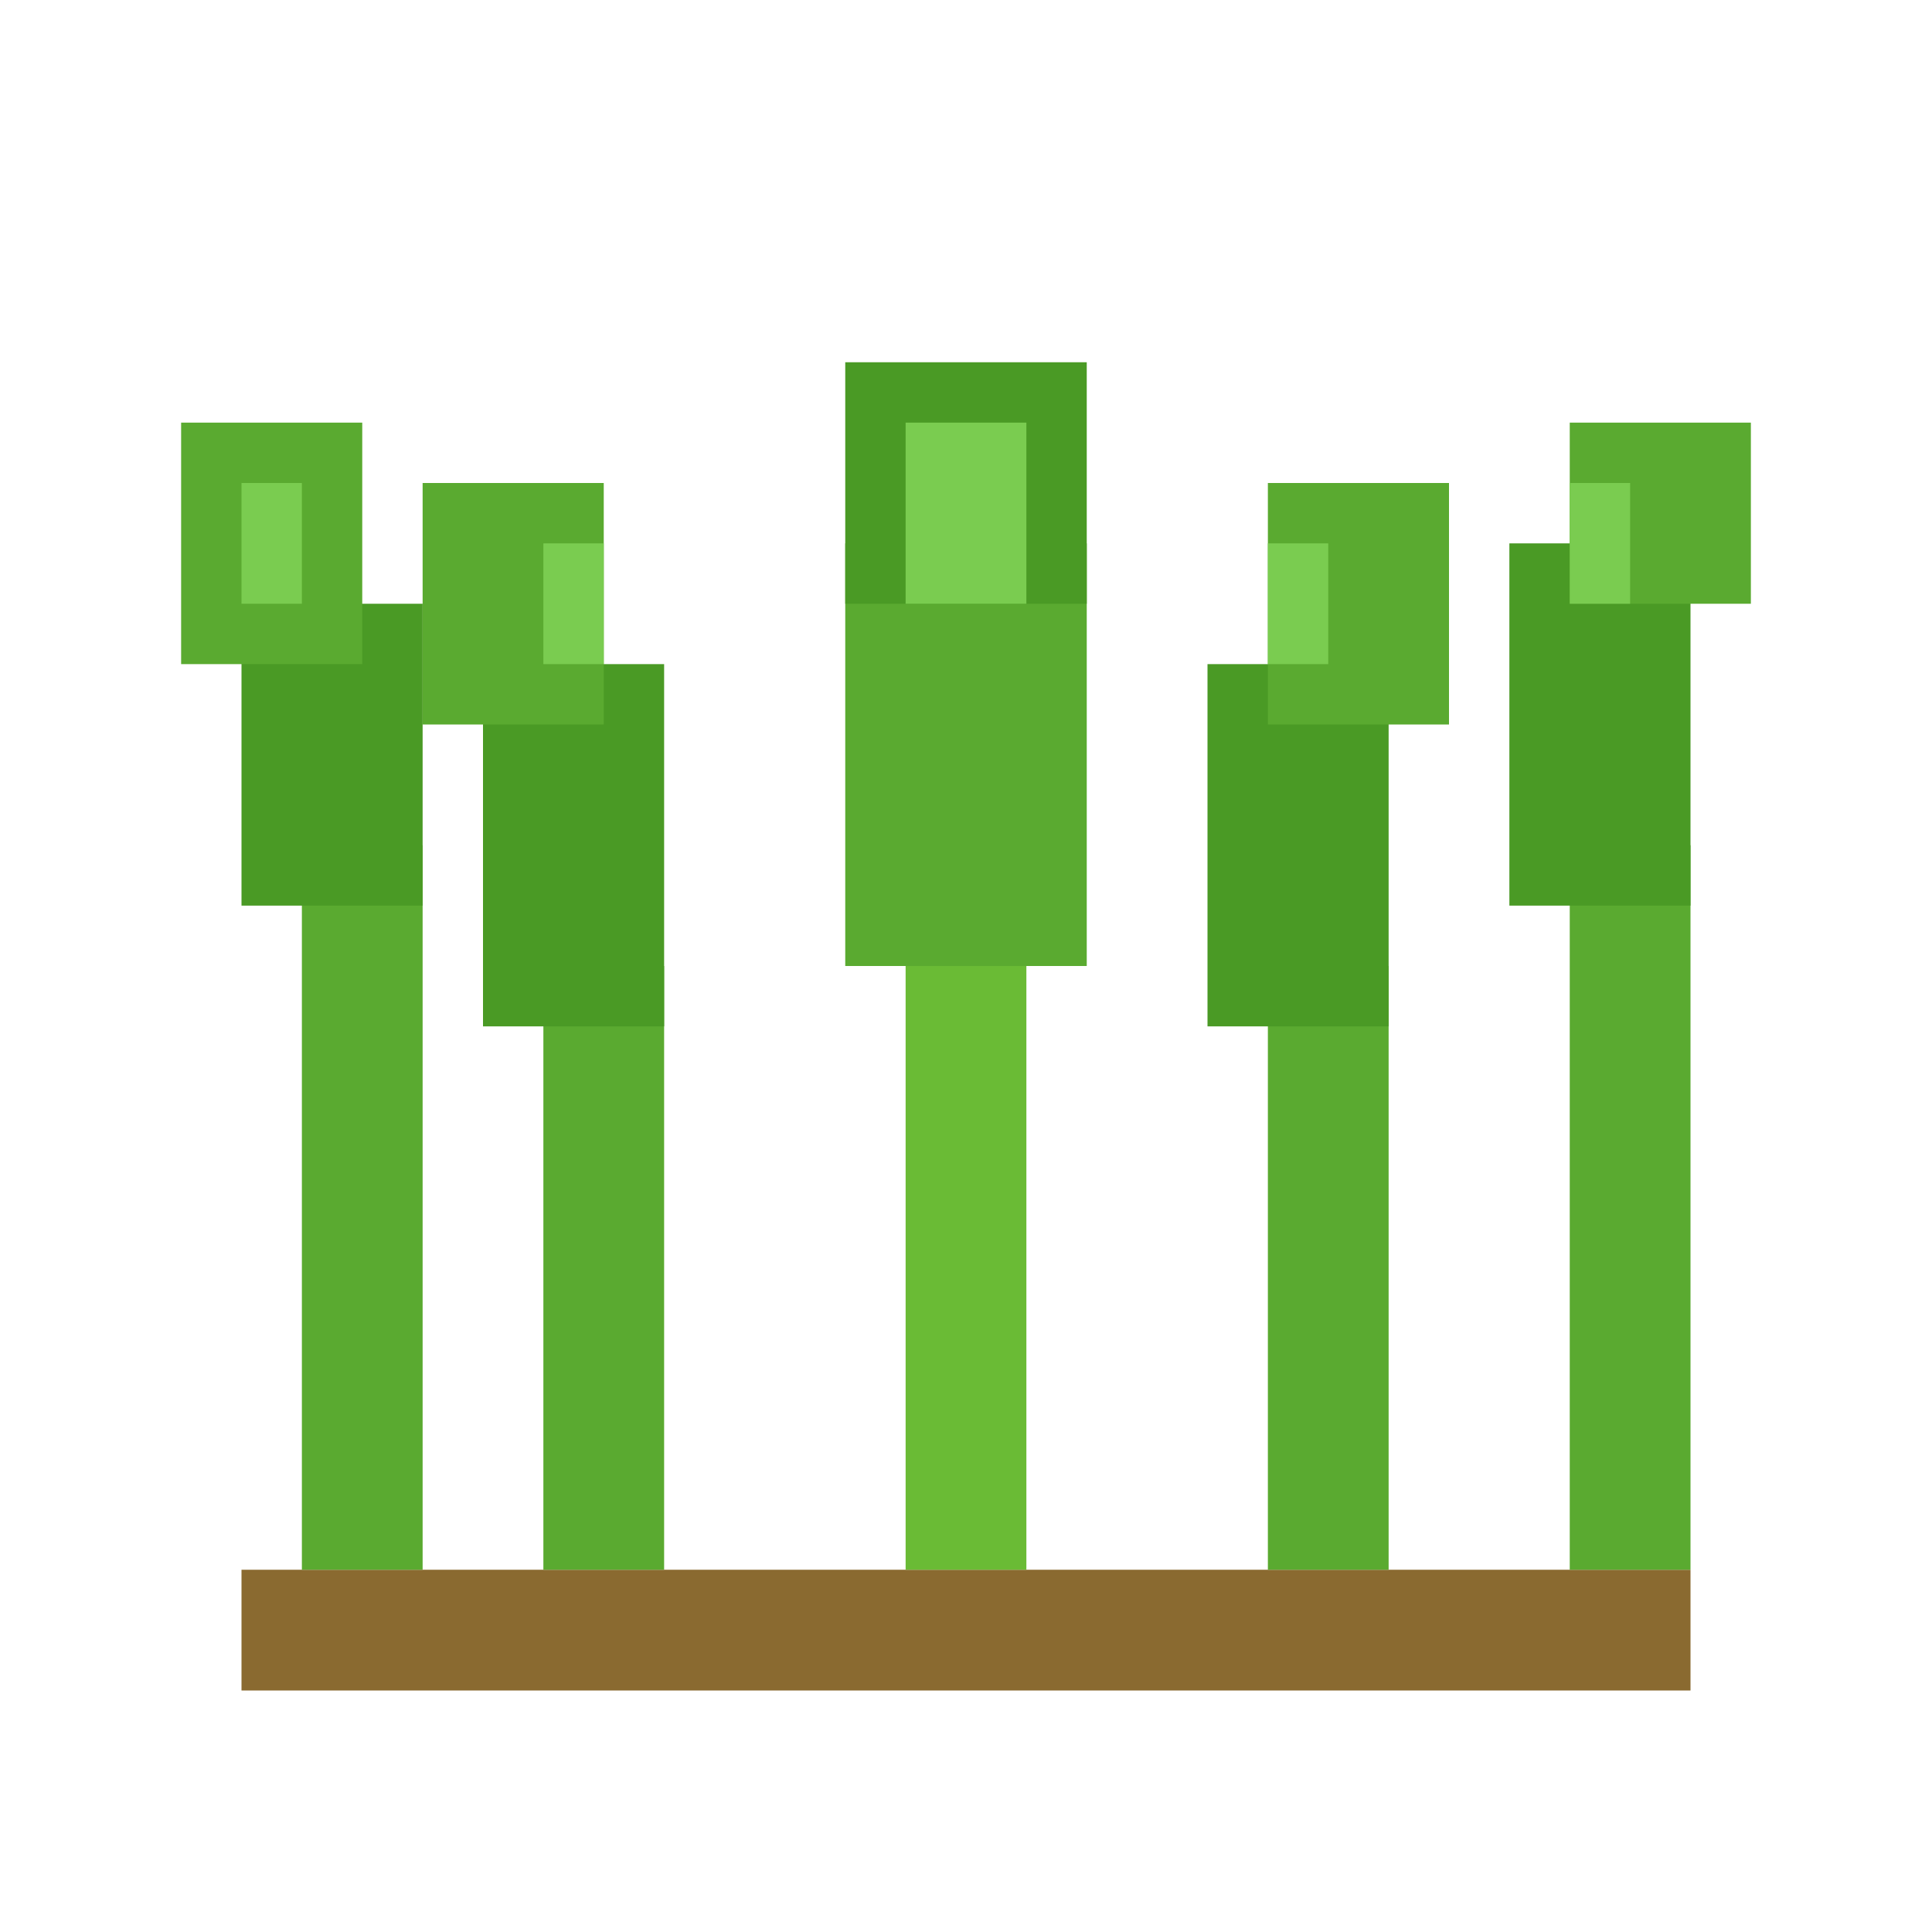
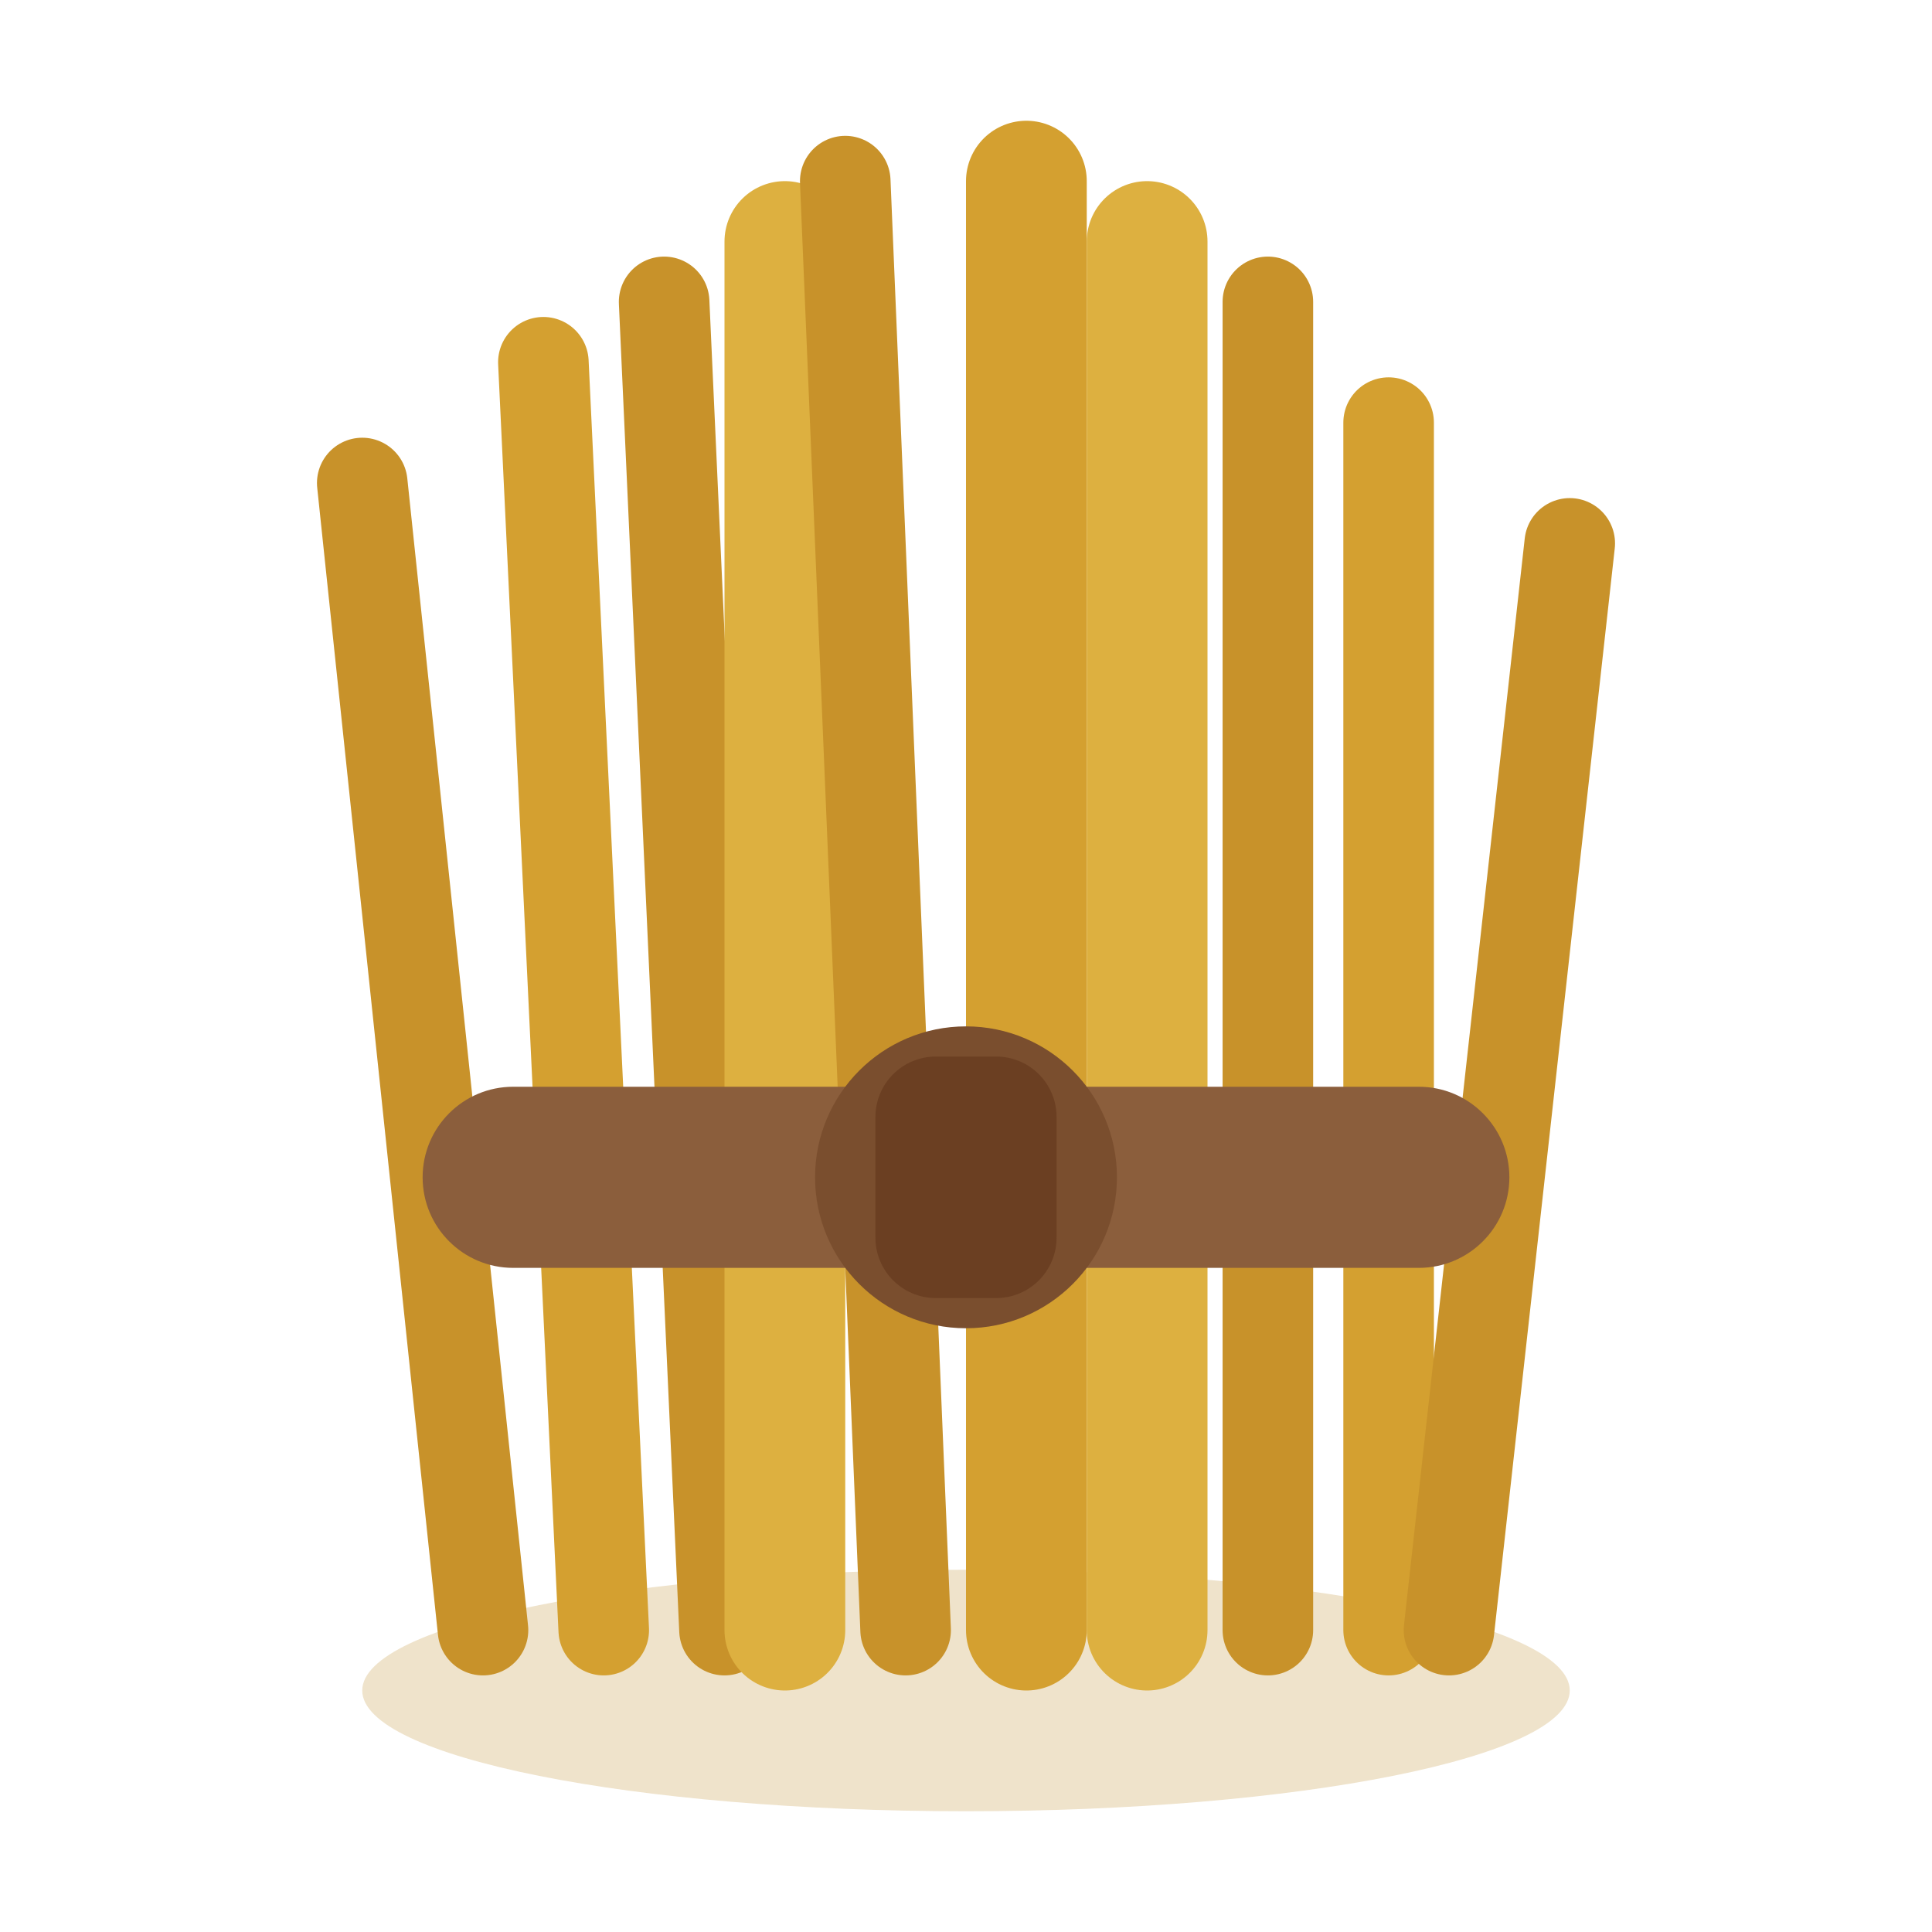
<svg xmlns="http://www.w3.org/2000/svg" viewBox="0 0 32 32" width="64" height="64">
-   <rect x="4" y="26" width="24" height="2" fill="#8a6a30" />
-   <rect x="5" y="14" width="2" height="12" fill="#5aaa30" />
-   <rect x="4" y="10" width="3" height="5" fill="#4a9a25" />
-   <rect x="3" y="7" width="3" height="4" fill="#5aaa30" />
-   <rect x="4" y="8" width="1" height="2" fill="#7acc50" />
-   <rect x="9" y="16" width="2" height="10" fill="#5aaa30" />
-   <rect x="8" y="11" width="3" height="6" fill="#4a9a25" />
-   <rect x="7" y="8" width="3" height="4" fill="#5aaa30" />
-   <rect x="9" y="9" width="1" height="2" fill="#7acc50" />
-   <rect x="15" y="15" width="2" height="11" fill="#6abb35" />
-   <rect x="14" y="9" width="4" height="7" fill="#5aaa30" />
-   <rect x="14" y="6" width="4" height="4" fill="#4a9a25" />
-   <rect x="15" y="7" width="2" height="3" fill="#7acc50" />
-   <rect x="21" y="16" width="2" height="10" fill="#5aaa30" />
-   <rect x="20" y="11" width="3" height="6" fill="#4a9a25" />
-   <rect x="21" y="8" width="3" height="4" fill="#5aaa30" />
-   <rect x="21" y="9" width="1" height="2" fill="#7acc50" />
-   <rect x="26" y="14" width="2" height="12" fill="#5aaa30" />
-   <rect x="25" y="9" width="3" height="6" fill="#4a9a25" />
-   <rect x="26" y="7" width="3" height="3" fill="#5aaa30" />
-   <rect x="26" y="8" width="1" height="2" fill="#7acc50" />
+   <ellipse cx="16" cy="28" rx="10" ry="2" fill="#c8a050" opacity="0.3" />
+   <line x1="8" y1="27" x2="6" y2="8" stroke="#c8922a" stroke-width="1.5" stroke-linecap="round" />
+   <line x1="10" y1="27" x2="9" y2="6" stroke="#d4a030" stroke-width="1.5" stroke-linecap="round" />
+   <line x1="12" y1="27" x2="11" y2="5" stroke="#c8922a" stroke-width="1.5" stroke-linecap="round" />
+   <line x1="13" y1="27" x2="13" y2="4" stroke="#ddb040" stroke-width="2" stroke-linecap="round" />
+   <line x1="15" y1="27" x2="14" y2="3" stroke="#c8922a" stroke-width="1.5" stroke-linecap="round" />
+   <line x1="17" y1="27" x2="17" y2="3" stroke="#d4a030" stroke-width="2" stroke-linecap="round" />
+   <line x1="19" y1="27" x2="19" y2="4" stroke="#ddb040" stroke-width="2" stroke-linecap="round" />
+   <line x1="21" y1="27" x2="21" y2="5" stroke="#c8922a" stroke-width="1.5" stroke-linecap="round" />
+   <line x1="23" y1="27" x2="23" y2="7" stroke="#d4a030" stroke-width="1.5" stroke-linecap="round" />
+   <line x1="24" y1="27" x2="26" y2="9" stroke="#c8922a" stroke-width="1.5" stroke-linecap="round" />
+   <rect x="7" y="18" width="18" height="3" rx="1.5" fill="#8B5E3C" />
+   <circle cx="16" cy="19.5" r="2.5" fill="#7a4e2e" />
+   <rect x="14.5" y="17.5" width="3" height="4" rx="1" fill="#6b3f22" />
</svg>
